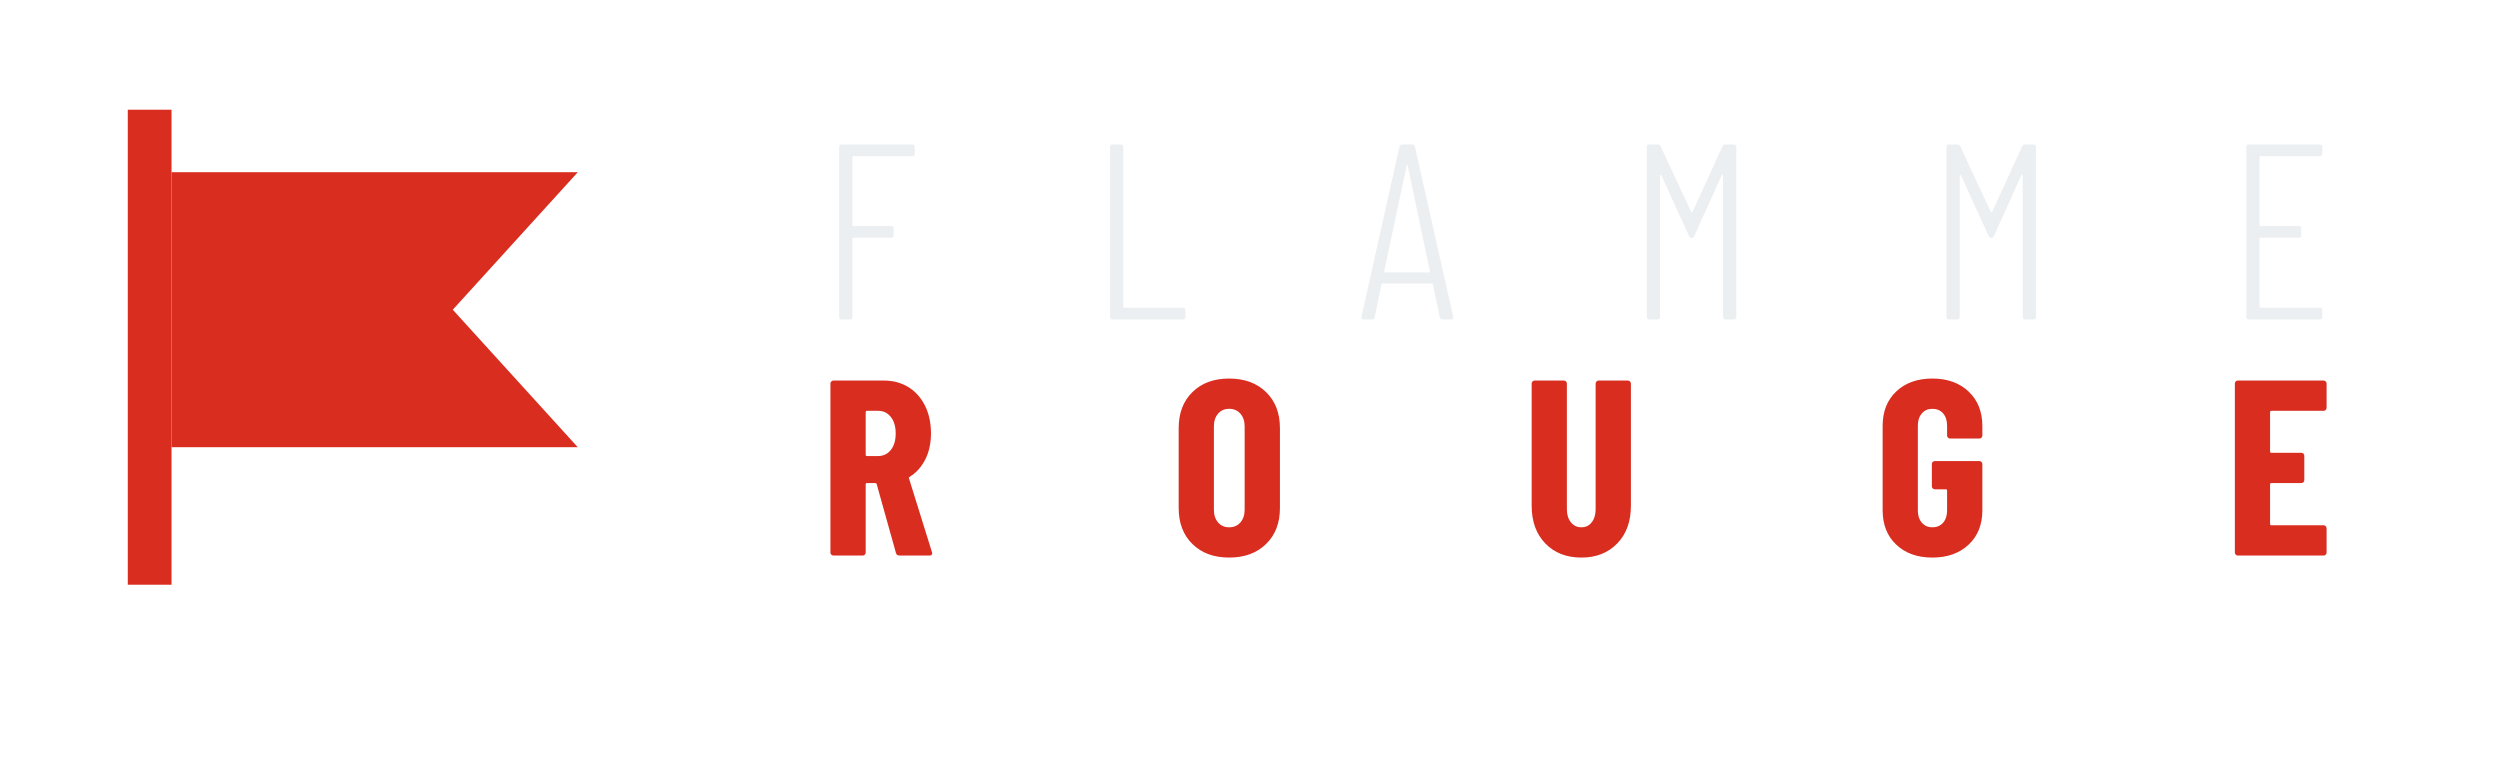
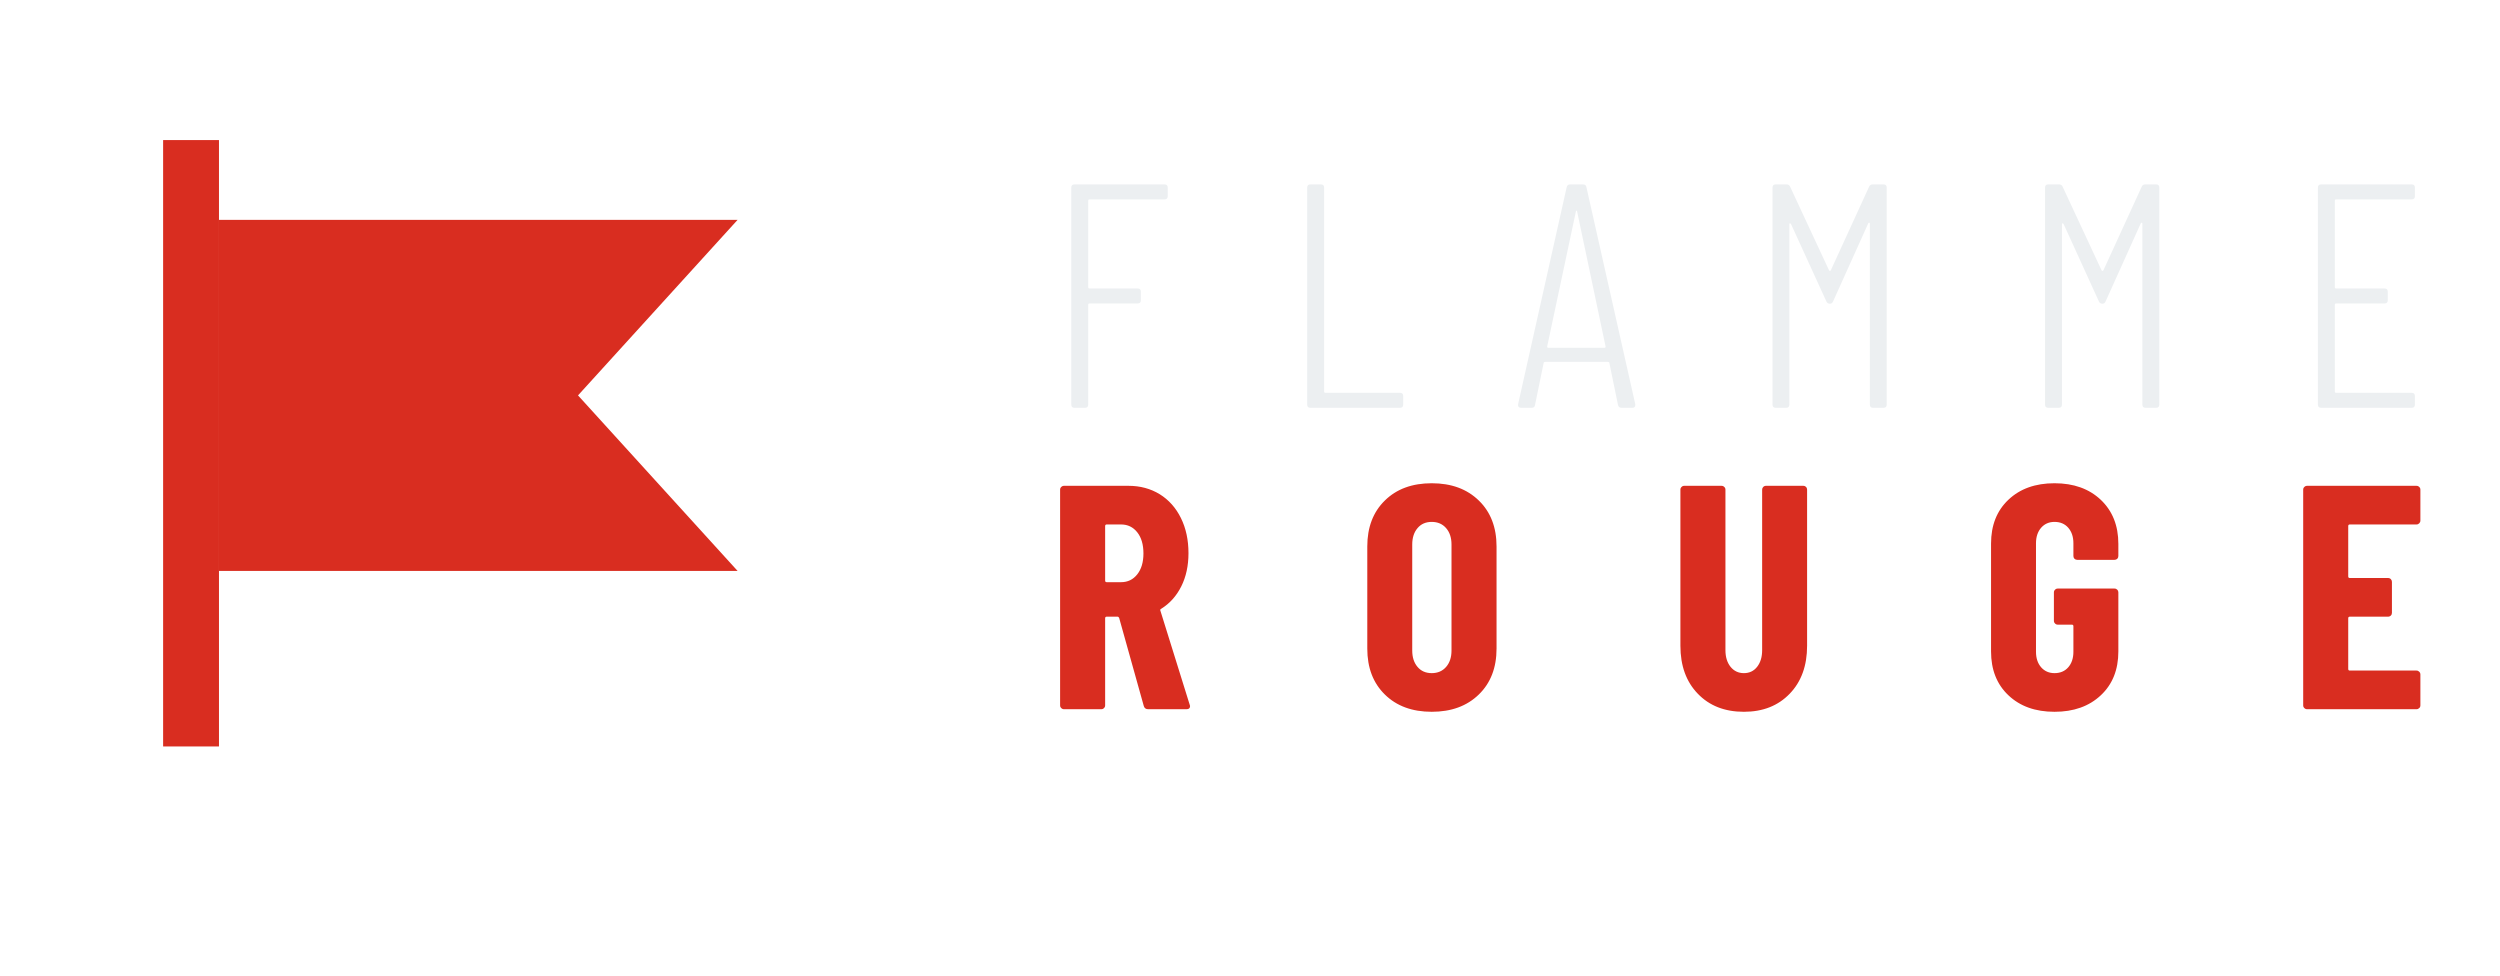
- <svg xmlns="http://www.w3.org/2000/svg" viewBox="0 0 360 110" width="360" height="110">
+ <svg xmlns="http://www.w3.org/2000/svg" viewBox="0 0 282 110" width="282" height="110">
  <g transform="translate(4 5) scale(0.9)">
    <rect x="16" y="12" width="7" height="76" fill="#D92D20" />
    <polygon points="23,22 88,22 68,44 88,66 23,66" fill="#D92D20" />
  </g>
-   <path d="M131.72 22.13Q131.72 22.49 131.36 22.49L122.9 22.49Q122.75 22.49 122.75 22.64L122.75 32.39Q122.75 32.54 122.9 32.54L128.33 32.54Q128.69 32.54 128.69 32.9L128.69 33.87Q128.69 34.23 128.33 34.23L122.9 34.23Q122.75 34.23 122.75 34.37L122.75 45.64Q122.75 46 122.39 46L121.2 46Q120.84 46 120.84 45.64L120.84 21.16Q120.84 20.8 121.2 20.8L131.36 20.8Q131.72 20.8 131.72 21.16L131.72 22.13Z M160.21 46Q159.85 46 159.85 45.64L159.85 21.16Q159.85 20.8 160.21 20.8L161.4 20.8Q161.76 20.8 161.76 21.16L161.76 44.16Q161.76 44.31 161.9 44.31L170.33 44.31Q170.69 44.31 170.69 44.67L170.69 45.64Q170.69 46 170.33 46L160.21 46Z M207.71 46Q207.39 46 207.32 45.68L206.34 40.96Q206.34 40.89 206.29 40.85Q206.24 40.82 206.16 40.82L199.11 40.82Q199.04 40.82 198.98 40.85Q198.93 40.89 198.93 40.96L197.96 45.68Q197.92 46 197.56 46L196.37 46Q196.19 46 196.1 45.89Q196.01 45.78 196.05 45.6L201.52 21.12Q201.59 20.8 201.92 20.8L203.36 20.8Q203.72 20.8 203.75 21.12L209.26 45.6L209.26 45.68Q209.26 46 208.94 46L207.71 46ZM199.32 39.09Q199.32 39.23 199.43 39.23L205.8 39.23Q205.91 39.23 205.91 39.09L202.71 23.86Q202.67 23.75 202.64 23.75Q202.6 23.75 202.56 23.86L199.32 39.09Z M248.05 21.05Q248.16 20.8 248.45 20.8L249.67 20.8Q250.03 20.8 250.03 21.16L250.03 45.64Q250.03 46 249.67 46L248.48 46Q248.12 46 248.12 45.64L248.12 25.23Q248.12 25.12 248.05 25.12Q247.98 25.12 247.94 25.19L243.98 33.98Q243.88 34.26 243.62 34.26Q243.34 34.26 243.23 34.01L239.23 25.26Q239.16 25.19 239.11 25.19Q239.05 25.19 239.05 25.3L239.05 45.64Q239.05 46 238.69 46L237.5 46Q237.14 46 237.14 45.64L237.14 21.16Q237.14 20.8 237.5 20.8L238.73 20.8Q239.02 20.8 239.12 21.05L243.52 30.48Q243.55 30.56 243.62 30.56Q243.7 30.56 243.73 30.48L248.05 21.05Z M291.2 21.05Q291.31 20.8 291.59 20.8L292.82 20.8Q293.18 20.8 293.18 21.16L293.18 45.64Q293.18 46 292.82 46L291.63 46Q291.27 46 291.27 45.64L291.27 25.23Q291.27 25.12 291.2 25.12Q291.13 25.12 291.09 25.19L287.13 33.98Q287.02 34.26 286.77 34.26Q286.48 34.26 286.37 34.01L282.38 25.26Q282.31 25.19 282.25 25.19Q282.2 25.19 282.2 25.3L282.2 45.64Q282.2 46 281.84 46L280.65 46Q280.29 46 280.29 45.64L280.29 21.16Q280.29 20.8 280.65 20.8L281.87 20.8Q282.16 20.8 282.27 21.05L286.66 30.48Q286.7 30.56 286.77 30.56Q286.84 30.56 286.88 30.48L291.2 21.05Z M334.42 22.13Q334.42 22.49 334.06 22.49L325.52 22.49Q325.38 22.49 325.38 22.64L325.38 32.39Q325.38 32.54 325.52 32.54L331 32.54Q331.36 32.54 331.36 32.9L331.36 33.87Q331.36 34.23 331 34.23L325.52 34.23Q325.38 34.23 325.38 34.37L325.38 44.16Q325.38 44.31 325.52 44.31L334.06 44.31Q334.42 44.31 334.42 44.67L334.42 45.64Q334.42 46 334.06 46L323.83 46Q323.47 46 323.47 45.64L323.47 21.16Q323.47 20.8 323.83 20.8L334.06 20.8Q334.42 20.8 334.42 21.16L334.42 22.13Z" fill="#ECEFF1" />
-   <path d="M129.52 80Q129.12 80 129.02 79.64L126.24 69.7Q126.17 69.56 126.06 69.56L124.84 69.56Q124.66 69.56 124.66 69.74L124.66 79.57Q124.66 79.75 124.53 79.87Q124.41 80 124.23 80L120.02 80Q119.84 80 119.71 79.87Q119.58 79.75 119.58 79.57L119.58 55.23Q119.58 55.05 119.71 54.93Q119.84 54.8 120.02 54.8L127.29 54.8Q129.27 54.8 130.82 55.75Q132.36 56.71 133.21 58.44Q134.06 60.16 134.06 62.4Q134.06 64.52 133.25 66.14Q132.44 67.76 131 68.66Q130.92 68.7 130.89 68.75Q130.85 68.8 130.89 68.88L134.2 79.5L134.24 79.64Q134.24 80 133.84 80L129.52 80ZM124.84 59.16Q124.66 59.16 124.66 59.34L124.66 65.49Q124.66 65.67 124.84 65.67L126.46 65.67Q127.58 65.67 128.28 64.79Q128.98 63.91 128.98 62.43Q128.98 60.92 128.28 60.04Q127.58 59.16 126.46 59.16L124.84 59.16Z M177 80.29Q173.69 80.29 171.71 78.34Q169.73 76.4 169.73 73.16L169.73 61.64Q169.73 58.4 171.71 56.46Q173.69 54.51 177 54.51Q180.31 54.51 182.31 56.46Q184.31 58.4 184.31 61.64L184.31 73.16Q184.31 76.4 182.31 78.34Q180.31 80.29 177 80.29ZM177 75.93Q178.01 75.93 178.62 75.23Q179.23 74.53 179.23 73.38L179.23 61.42Q179.23 60.27 178.62 59.57Q178.01 58.87 177 58.87Q175.99 58.87 175.4 59.57Q174.8 60.27 174.8 61.42L174.8 73.38Q174.8 74.53 175.4 75.23Q175.99 75.93 177 75.93Z M227.72 80.29Q224.48 80.29 222.52 78.25Q220.56 76.22 220.56 72.84L220.56 55.23Q220.56 55.05 220.68 54.93Q220.81 54.8 220.99 54.8L225.2 54.8Q225.38 54.8 225.51 54.93Q225.63 55.05 225.63 55.23L225.63 73.34Q225.63 74.49 226.21 75.21Q226.78 75.93 227.72 75.93Q228.66 75.93 229.21 75.21Q229.77 74.49 229.77 73.34L229.77 55.23Q229.77 55.05 229.9 54.93Q230.02 54.8 230.2 54.8L234.42 54.8Q234.6 54.8 234.72 54.93Q234.85 55.05 234.85 55.23L234.85 72.84Q234.85 76.22 232.89 78.25Q230.92 80.29 227.72 80.29Z M278.26 80.29Q275.02 80.29 273.06 78.43Q271.1 76.58 271.1 73.48L271.1 61.32Q271.1 58.22 273.06 56.37Q275.02 54.51 278.26 54.51Q281.5 54.51 283.48 56.38Q285.46 58.26 285.46 61.35L285.46 62.72Q285.46 62.9 285.33 63.03Q285.21 63.15 285.03 63.15L280.82 63.15Q280.64 63.15 280.51 63.03Q280.38 62.9 280.38 62.72L280.38 61.28Q280.38 60.2 279.81 59.53Q279.23 58.87 278.26 58.87Q277.32 58.87 276.75 59.53Q276.17 60.2 276.17 61.28L276.17 73.52Q276.17 74.6 276.75 75.27Q277.32 75.93 278.26 75.93Q279.23 75.93 279.81 75.27Q280.38 74.6 280.38 73.52L280.38 70.64Q280.38 70.46 280.2 70.46L278.62 70.46Q278.44 70.46 278.31 70.33Q278.19 70.21 278.19 70.03L278.19 66.82Q278.19 66.64 278.31 66.52Q278.44 66.39 278.62 66.39L285.03 66.39Q285.21 66.39 285.33 66.52Q285.46 66.64 285.46 66.82L285.46 73.48Q285.46 76.58 283.48 78.43Q281.5 80.29 278.26 80.29Z M335.03 58.72Q335.03 58.9 334.9 59.03Q334.78 59.16 334.6 59.16L327.07 59.16Q326.89 59.16 326.89 59.34L326.89 65.02Q326.89 65.2 327.07 65.2L331.39 65.2Q331.57 65.2 331.7 65.33Q331.82 65.46 331.82 65.64L331.82 69.13Q331.82 69.31 331.7 69.43Q331.57 69.56 331.39 69.56L327.07 69.56Q326.89 69.56 326.89 69.74L326.89 75.46Q326.89 75.64 327.07 75.64L334.6 75.64Q334.78 75.64 334.9 75.77Q335.03 75.9 335.03 76.08L335.03 79.57Q335.03 79.75 334.9 79.87Q334.78 80 334.6 80L322.25 80Q322.07 80 321.94 79.87Q321.82 79.75 321.82 79.57L321.82 55.23Q321.82 55.05 321.94 54.93Q322.07 54.8 322.25 54.8L334.6 54.8Q334.78 54.8 334.9 54.93Q335.03 55.05 335.03 55.23L335.03 58.72Z" fill="#D92D20" />
+   <path d="M131.72 22.13Q131.72 22.49 131.36 22.49L122.9 22.49Q122.75 22.49 122.75 22.64L122.75 32.39Q122.75 32.54 122.9 32.54L128.33 32.54Q128.69 32.54 128.69 32.9L128.69 33.87Q128.69 34.23 128.33 34.23L122.9 34.23Q122.75 34.23 122.75 34.37L122.75 45.64Q122.75 46 122.39 46L121.2 46Q120.84 46 120.84 45.64L120.84 21.16Q120.84 20.8 121.2 20.8L131.36 20.8Q131.72 20.8 131.72 21.16L131.72 22.13Z M147.81 46Q147.45 46 147.45 45.64L147.45 21.16Q147.45 20.8 147.81 20.8L149 20.8Q149.36 20.8 149.36 21.16L149.36 44.16Q149.36 44.31 149.5 44.31L157.92 44.31Q158.28 44.31 158.28 44.67L158.28 45.64Q158.28 46 157.92 46L147.81 46Z M182.91 46Q182.58 46 182.51 45.68L181.54 40.96Q181.54 40.89 181.49 40.85Q181.43 40.82 181.36 40.82L174.3 40.82Q174.23 40.82 174.18 40.85Q174.12 40.89 174.12 40.96L173.15 45.68Q173.12 46 172.76 46L171.57 46Q171.39 46 171.3 45.89Q171.21 45.78 171.24 45.6L176.72 21.12Q176.79 20.8 177.11 20.8L178.55 20.8Q178.91 20.8 178.95 21.12L184.46 45.6L184.46 45.68Q184.46 46 184.13 46L182.91 46ZM174.52 39.09Q174.52 39.23 174.63 39.23L181 39.23Q181.11 39.23 181.11 39.09L177.9 23.86Q177.87 23.75 177.83 23.75Q177.8 23.75 177.76 23.86L174.52 39.09Z M210.84 21.05Q210.95 20.8 211.24 20.8L212.46 20.8Q212.82 20.8 212.82 21.16L212.82 45.64Q212.82 46 212.46 46L211.28 46Q210.92 46 210.92 45.64L210.92 25.23Q210.92 25.12 210.84 25.12Q210.77 25.12 210.74 25.19L206.78 33.98Q206.67 34.26 206.42 34.26Q206.13 34.26 206.02 34.01L202.02 25.26Q201.95 25.19 201.9 25.19Q201.84 25.19 201.84 25.3L201.84 45.64Q201.84 46 201.48 46L200.3 46Q199.94 46 199.94 45.64L199.94 21.16Q199.94 20.8 200.3 20.8L201.52 20.8Q201.81 20.8 201.92 21.05L206.31 30.48Q206.34 30.56 206.42 30.56Q206.49 30.56 206.52 30.48L210.84 21.05Z M241.59 21.05Q241.7 20.8 241.98 20.8L243.21 20.8Q243.57 20.8 243.57 21.16L243.57 45.64Q243.57 46 243.21 46L242.02 46Q241.66 46 241.66 45.64L241.66 25.23Q241.66 25.12 241.59 25.12Q241.52 25.12 241.48 25.19L237.52 33.98Q237.41 34.26 237.16 34.26Q236.87 34.26 236.76 34.01L232.77 25.26Q232.7 25.19 232.64 25.19Q232.59 25.19 232.59 25.3L232.59 45.64Q232.59 46 232.23 46L231.04 46Q230.68 46 230.68 45.64L230.68 21.16Q230.68 20.8 231.04 20.8L232.26 20.8Q232.55 20.8 232.66 21.05L237.05 30.48Q237.09 30.56 237.16 30.56Q237.23 30.56 237.27 30.48L241.59 21.05Z M272.4 22.13Q272.4 22.49 272.04 22.49L263.51 22.49Q263.37 22.49 263.37 22.64L263.37 32.39Q263.37 32.54 263.51 32.54L268.98 32.54Q269.34 32.54 269.34 32.9L269.34 33.87Q269.34 34.23 268.98 34.23L263.51 34.23Q263.37 34.23 263.37 34.37L263.37 44.16Q263.37 44.31 263.51 44.31L272.04 44.31Q272.4 44.31 272.4 44.67L272.4 45.64Q272.4 46 272.04 46L261.82 46Q261.46 46 261.46 45.64L261.46 21.16Q261.46 20.8 261.82 20.8L272.04 20.8Q272.4 20.8 272.4 21.16L272.4 22.13Z" fill="#ECEFF1" />
+   <path d="M129.52 80Q129.12 80 129.02 79.64L126.24 69.7Q126.17 69.56 126.06 69.56L124.84 69.56Q124.66 69.56 124.66 69.74L124.66 79.57Q124.66 79.75 124.53 79.87Q124.41 80 124.23 80L120.02 80Q119.84 80 119.71 79.87Q119.58 79.75 119.58 79.57L119.58 55.23Q119.58 55.05 119.71 54.93Q119.84 54.8 120.02 54.8L127.29 54.8Q129.27 54.8 130.82 55.75Q132.36 56.71 133.21 58.44Q134.06 60.16 134.06 62.4Q134.06 64.52 133.25 66.14Q132.44 67.76 131 68.66Q130.92 68.7 130.89 68.75Q130.85 68.8 130.89 68.88L134.2 79.5L134.24 79.64Q134.24 80 133.84 80L129.52 80ZM124.84 59.16Q124.66 59.16 124.66 59.34L124.66 65.49Q124.66 65.67 124.84 65.67L126.46 65.67Q127.58 65.67 128.28 64.79Q128.98 63.91 128.98 62.43Q128.98 60.92 128.28 60.04Q127.58 59.16 126.46 59.16L124.84 59.16Z M161.5 80.29Q158.19 80.29 156.21 78.34Q154.23 76.4 154.23 73.16L154.23 61.64Q154.23 58.4 156.21 56.46Q158.19 54.51 161.5 54.51Q164.81 54.51 166.81 56.46Q168.81 58.4 168.81 61.64L168.81 73.16Q168.81 76.4 166.81 78.34Q164.81 80.29 161.5 80.29ZM161.5 75.93Q162.51 75.93 163.12 75.23Q163.73 74.53 163.73 73.38L163.73 61.42Q163.73 60.27 163.12 59.57Q162.51 58.87 161.5 58.87Q160.49 58.87 159.9 59.57Q159.3 60.27 159.3 61.42L159.3 73.38Q159.3 74.53 159.9 75.23Q160.49 75.93 161.5 75.93Z M196.71 80.29Q193.47 80.29 191.51 78.25Q189.55 76.22 189.55 72.84L189.55 55.23Q189.55 55.05 189.68 54.93Q189.8 54.8 189.98 54.8L194.19 54.8Q194.37 54.8 194.5 54.93Q194.63 55.05 194.63 55.23L194.63 73.34Q194.63 74.49 195.2 75.21Q195.78 75.93 196.71 75.93Q197.65 75.93 198.21 75.21Q198.77 74.49 198.77 73.34L198.77 55.23Q198.77 55.05 198.89 54.93Q199.02 54.8 199.2 54.8L203.41 54.8Q203.59 54.8 203.72 54.93Q203.84 55.05 203.84 55.23L203.84 72.84Q203.84 76.22 201.88 78.25Q199.92 80.29 196.71 80.29Z M231.75 80.29Q228.51 80.29 226.55 78.43Q224.59 76.58 224.59 73.48L224.59 61.32Q224.59 58.22 226.55 56.37Q228.51 54.51 231.75 54.51Q234.99 54.51 236.97 56.38Q238.95 58.26 238.95 61.35L238.95 62.72Q238.95 62.9 238.83 63.03Q238.7 63.15 238.52 63.15L234.31 63.15Q234.13 63.15 234 63.03Q233.88 62.9 233.88 62.72L233.88 61.28Q233.88 60.2 233.3 59.53Q232.72 58.87 231.75 58.87Q230.82 58.87 230.24 59.53Q229.66 60.2 229.66 61.28L229.66 73.52Q229.66 74.6 230.24 75.27Q230.82 75.93 231.75 75.93Q232.72 75.93 233.3 75.27Q233.88 74.6 233.88 73.52L233.88 70.64Q233.88 70.46 233.7 70.46L232.11 70.46Q231.93 70.46 231.81 70.33Q231.68 70.21 231.68 70.03L231.68 66.82Q231.68 66.64 231.81 66.52Q231.93 66.39 232.11 66.39L238.52 66.39Q238.7 66.39 238.83 66.52Q238.95 66.64 238.95 66.82L238.95 73.48Q238.95 76.58 236.97 78.43Q234.99 80.29 231.75 80.29Z M273.02 58.72Q273.02 58.9 272.89 59.03Q272.76 59.16 272.58 59.16L265.06 59.16Q264.88 59.16 264.88 59.34L264.88 65.02Q264.88 65.2 265.06 65.2L269.38 65.2Q269.56 65.2 269.69 65.33Q269.81 65.46 269.81 65.64L269.81 69.13Q269.81 69.31 269.69 69.43Q269.56 69.56 269.38 69.56L265.06 69.56Q264.88 69.56 264.88 69.74L264.88 75.46Q264.88 75.64 265.06 75.64L272.58 75.64Q272.76 75.64 272.89 75.77Q273.02 75.9 273.02 76.08L273.02 79.57Q273.02 79.75 272.89 79.87Q272.76 80 272.58 80L260.24 80Q260.06 80 259.93 79.87Q259.8 79.75 259.8 79.57L259.8 55.23Q259.8 55.05 259.93 54.93Q260.06 54.8 260.24 54.8L272.58 54.8Q272.76 54.8 272.89 54.93Q273.02 55.05 273.02 55.23L273.02 58.72Z" fill="#D92D20" />
</svg>
